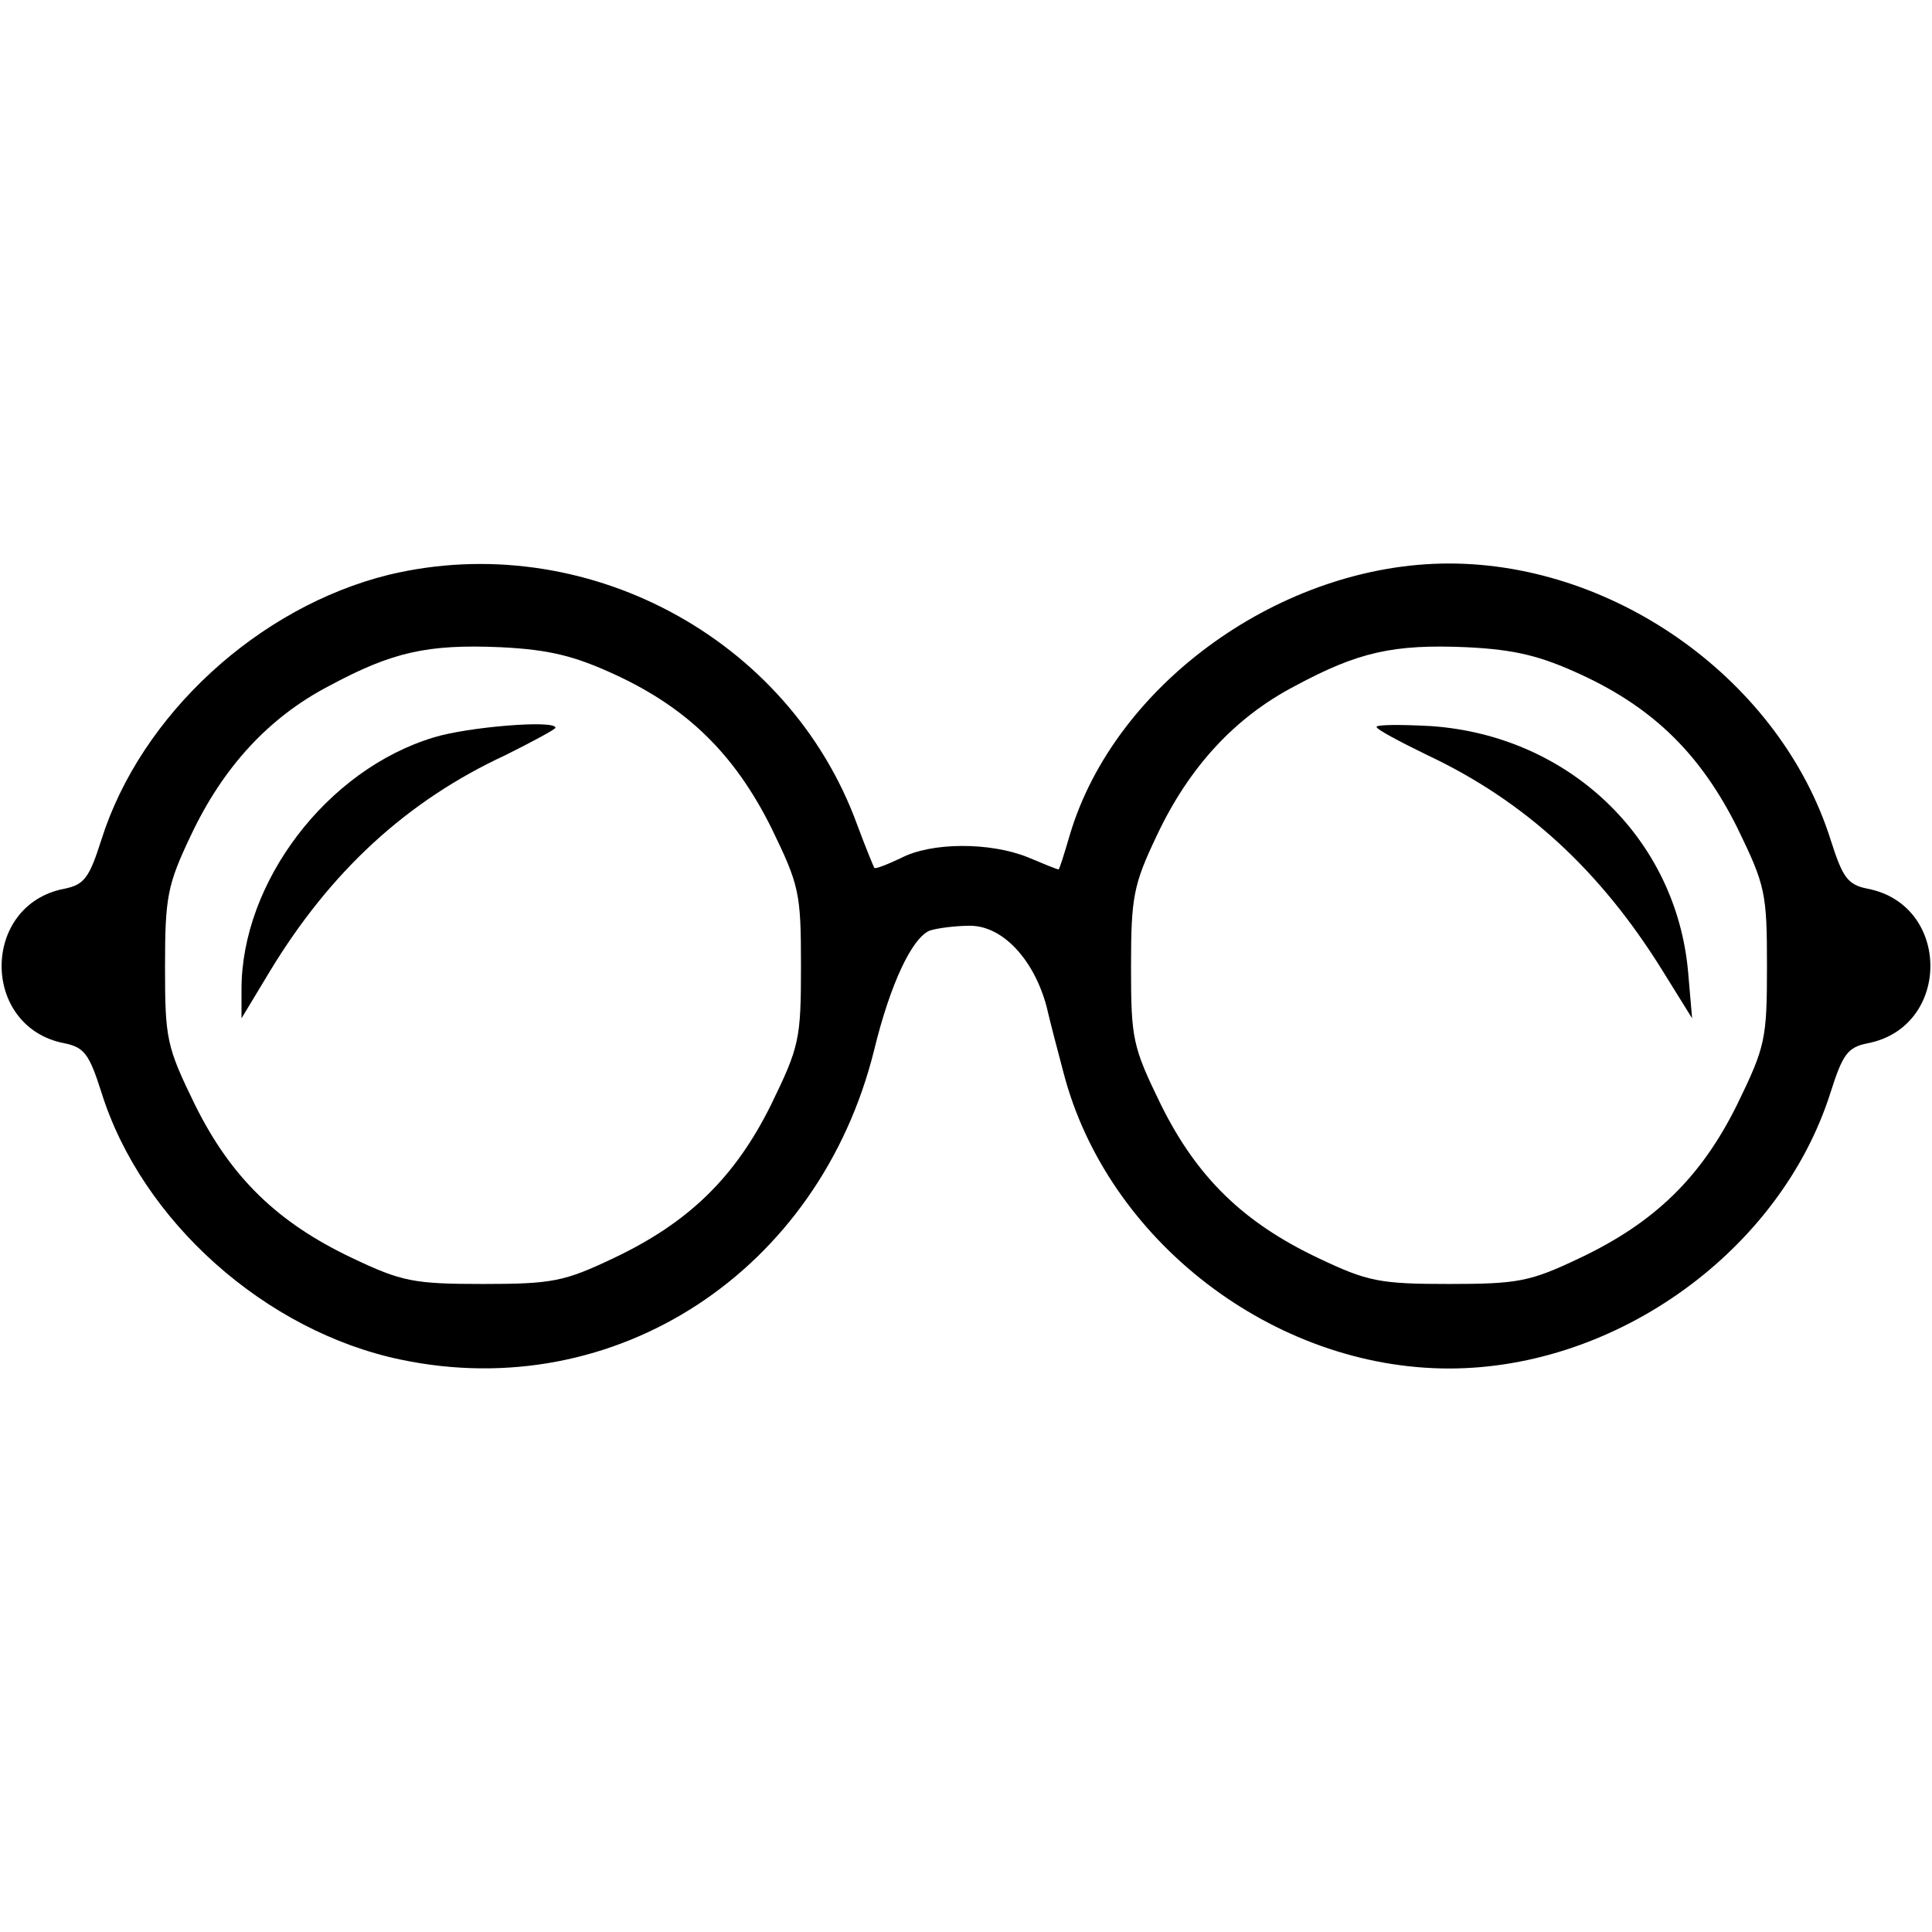
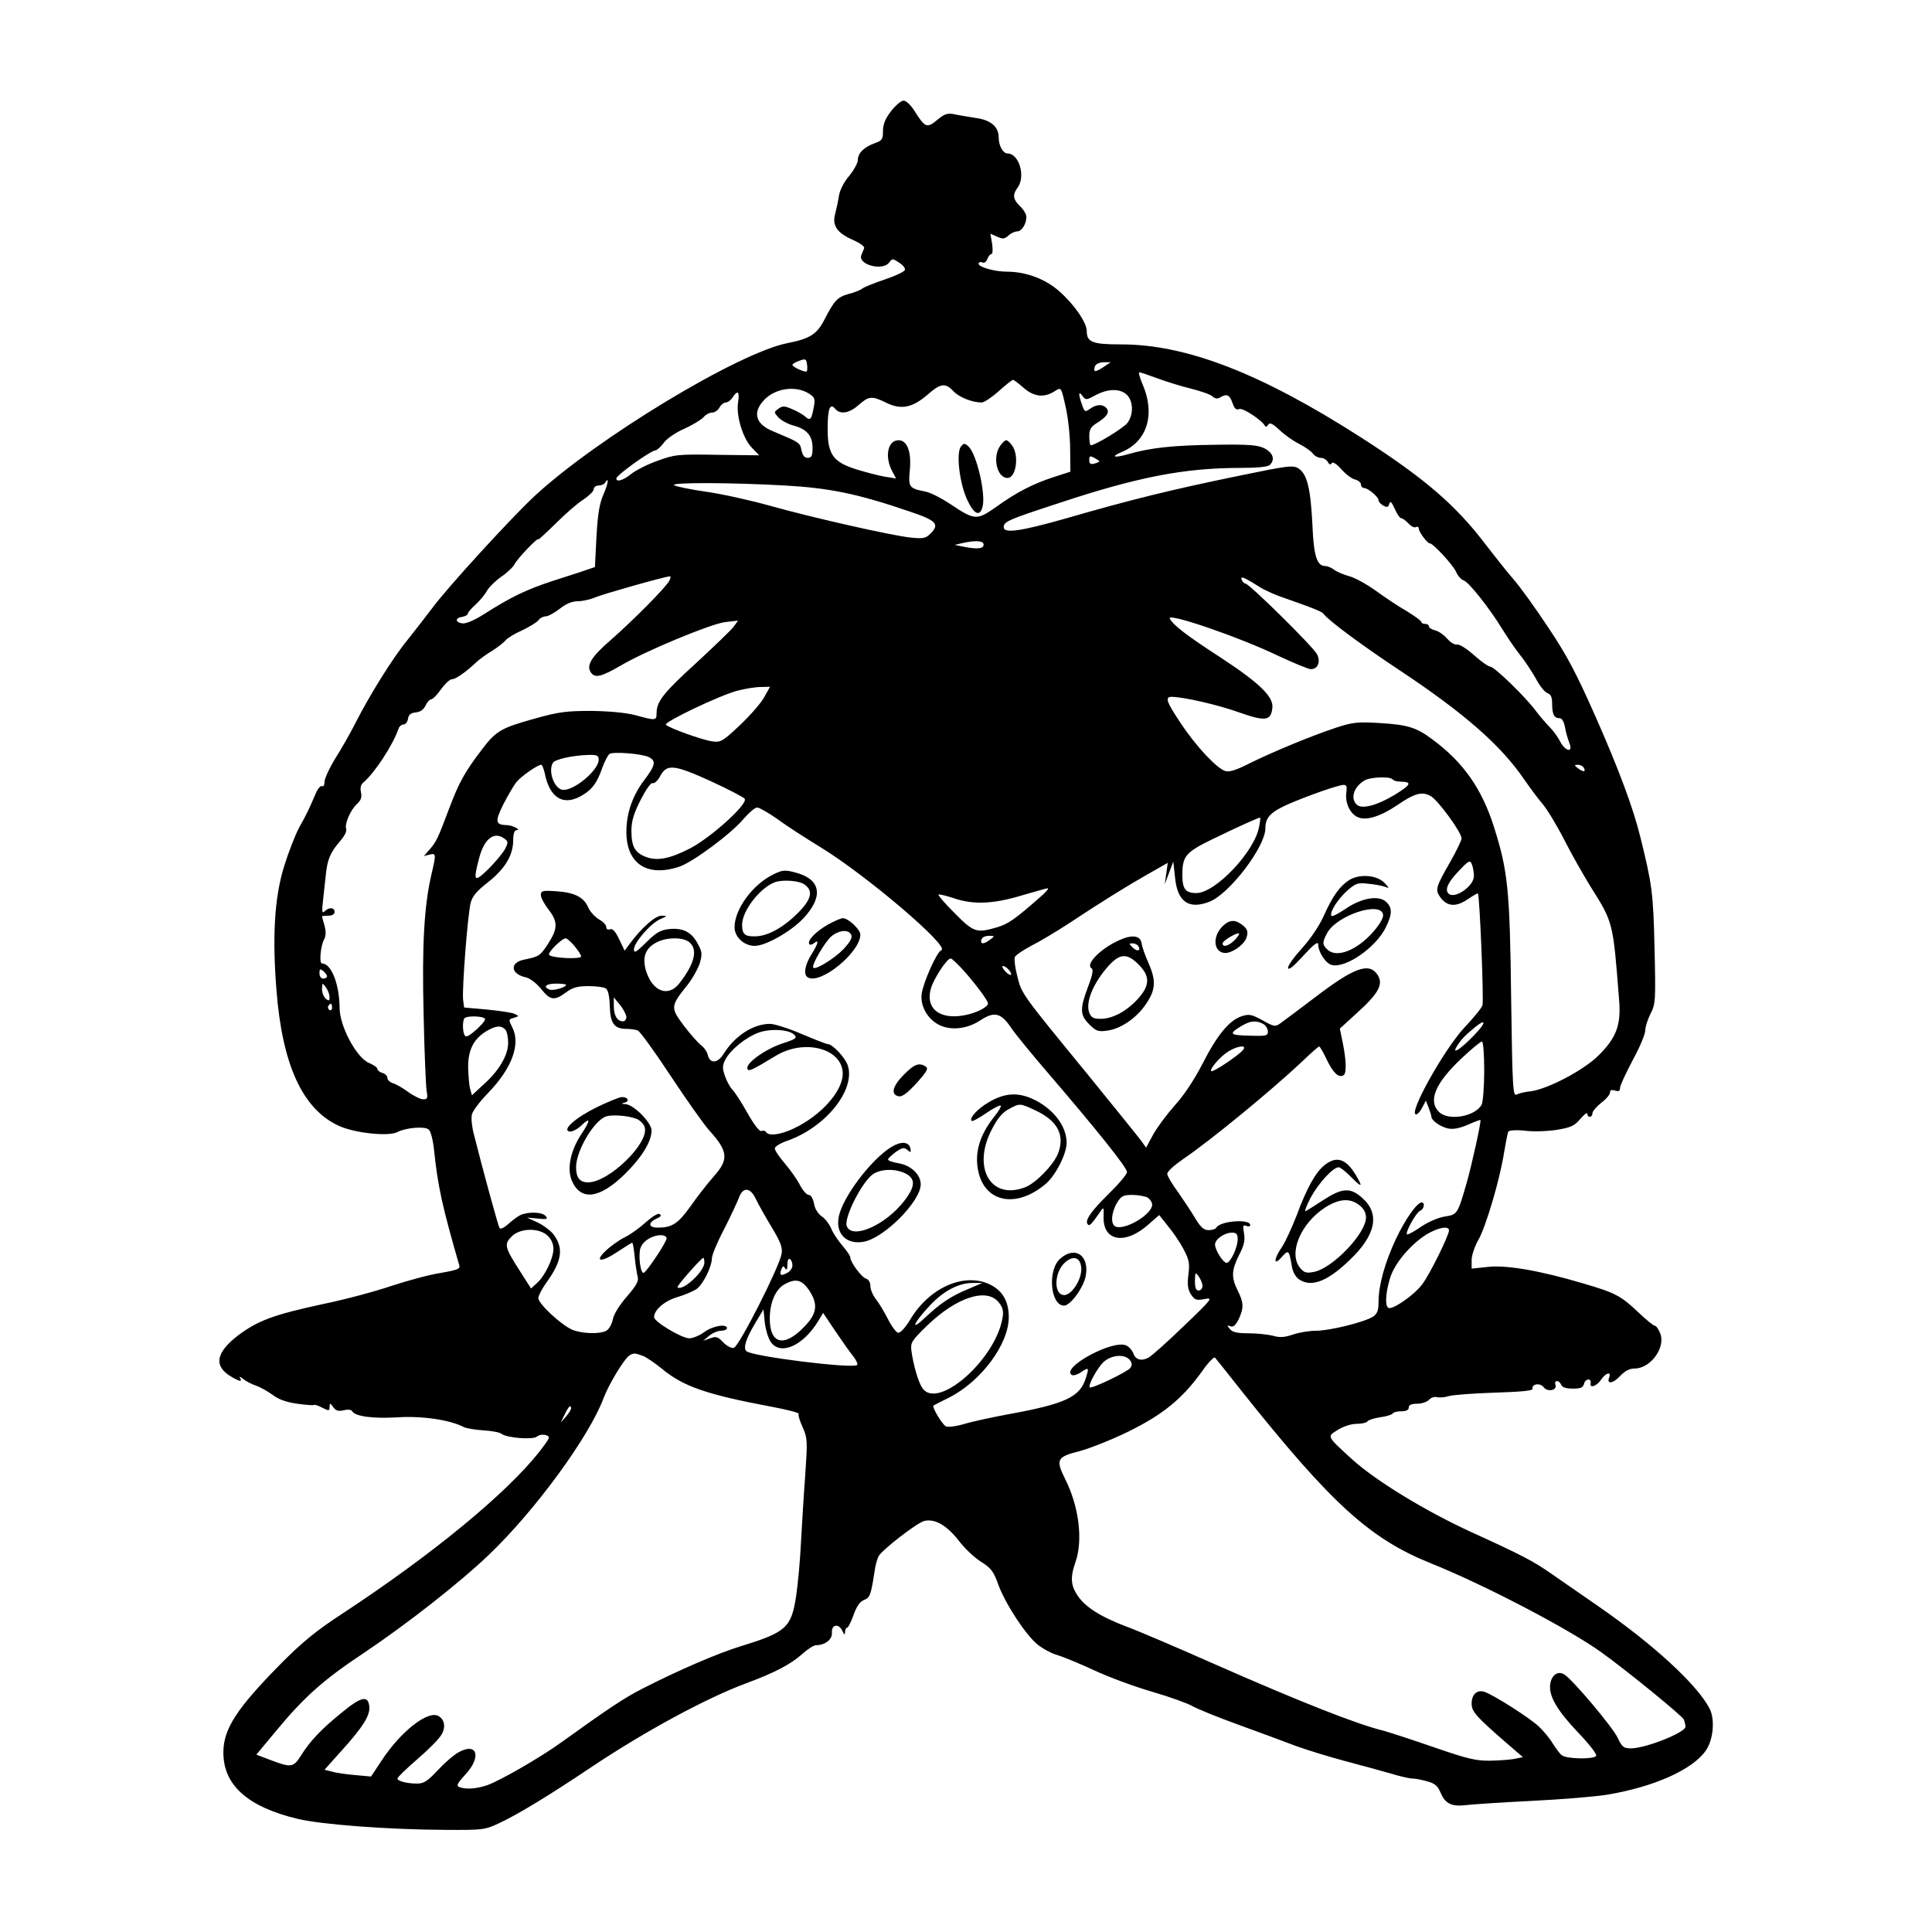
- <svg xmlns="http://www.w3.org/2000/svg" version="1.0" width="240pt" height="240pt" viewBox="0 0 240 240" preserveAspectRatio="xMidYMid meet">
-   <g transform="translate(0,240) scale(0.1,-0.1)" fill="#000000" stroke="none">
-     <path d="M483 1686 c-162 -40 -308 -174 -357 -329 -15 -47 -21 -56 -46 -61 -104 -20 -104 -172 0 -192 25 -5 31 -14 46 -61 50 -160 204 -297 372 -332 267 -56 520 110 588 385 20 82 47 139 69 148 9 3 32 6 50 6 40 0 79 -41 95 -100 5 -22 15 -59 21 -82 54 -209 261 -368 479 -368 209 0 412 147 474 343 15 47 21 56 46 61 104 20 104 172 0 192 -25 5 -31 14 -46 61 -62 196 -265 343 -474 343 -207 0 -415 -149 -471 -337 -7 -24 -13 -43 -14 -43 -2 0 -19 7 -38 15 -47 19 -120 19 -158 -1 -17 -8 -32 -14 -33 -12 -1 2 -11 26 -21 53 -85 234 -340 369 -582 311z m281 -124 c91 -42 149 -100 194 -190 35 -72 37 -81 37 -172 0 -91 -2 -100 -37 -172 -45 -91 -103 -147 -196 -191 -61 -29 -76 -32 -162 -32 -86 0 -101 3 -162 32 -93 44 -151 100 -196 191 -35 72 -37 81 -37 171 0 87 3 102 32 163 40 85 97 147 172 186 78 42 122 52 213 48 61 -3 92 -11 142 -34z m1200 0 c91 -42 149 -100 194 -190 35 -72 37 -81 37 -172 0 -91 -2 -100 -37 -172 -45 -91 -103 -147 -196 -191 -61 -29 -76 -32 -162 -32 -86 0 -101 3 -162 32 -93 44 -151 100 -196 191 -35 72 -37 81 -37 171 0 87 3 102 32 163 40 85 97 147 172 186 78 42 122 52 213 48 61 -3 92 -11 142 -34z" />
-     <path d="M539 1484 c-133 -40 -239 -180 -239 -313 l0 -36 35 58 c75 124 170 212 293 269 34 17 62 32 62 34 0 10 -109 1 -151 -12z" />
-     <path d="M1710 1497 c0 -3 28 -18 63 -35 121 -57 215 -143 293 -269 l36 -58 -5 58 c-15 166 -148 293 -319 305 -37 2 -68 2 -68 -1z" />
+ <svg xmlns="http://www.w3.org/2000/svg" version="1.0" width="768pt" height="768pt" viewBox="0 0 768 768" preserveAspectRatio="xMidYMid meet">
+   <g transform="translate(0,768) scale(0.1,-0.1)" fill="#000000" stroke="none">
+     <path d="M3542 7238 c-23 -30 -32 -52 -32 -79 0 -33 -4 -38 -32 -48 -43 -15 -68 -40 -68 -67 0 -12 -16 -41 -35 -64 -20 -23 -37 -57 -40 -78 -3 -20 -10 -53 -15 -72 -13 -46 7 -76 71 -104 29 -13 47 -26 44 -33 -3 -7 -8 -19 -11 -27 -15 -38 85 -65 111 -29 12 16 14 16 39 -1 15 -9 26 -23 23 -29 -2 -7 -38 -24 -80 -38 -41 -14 -82 -30 -89 -36 -7 -6 -32 -16 -56 -22 -43 -12 -56 -26 -95 -102 -29 -57 -58 -76 -147 -93 -196 -39 -755 -377 -1004 -607 -88 -81 -348 -365 -406 -444 -25 -33 -70 -91 -101 -130 -59 -72 -152 -222 -208 -333 -18 -35 -52 -96 -77 -135 -24 -39 -44 -82 -44 -95 0 -13 -4 -20 -10 -17 -5 3 -16 -9 -24 -27 -27 -63 -36 -83 -67 -138 -16 -30 -43 -100 -60 -155 -38 -123 -47 -279 -30 -491 23 -296 103 -471 245 -538 62 -30 201 -45 236 -26 32 17 109 24 124 10 8 -6 17 -41 21 -78 15 -146 33 -228 101 -463 4 -13 -10 -18 -73 -29 -43 -6 -130 -30 -195 -51 -64 -22 -187 -55 -275 -73 -194 -42 -257 -65 -336 -124 -90 -69 -99 -123 -27 -165 34 -20 44 -21 34 -4 -4 6 1 5 12 -4 10 -9 34 -21 51 -27 18 -6 48 -23 67 -37 23 -18 55 -29 97 -35 35 -5 65 -7 67 -5 3 2 17 -2 33 -11 27 -13 29 -13 29 3 1 17 2 17 15 -1 10 -14 21 -17 41 -12 16 4 30 3 34 -4 13 -21 84 -30 182 -24 95 6 207 -10 262 -39 11 -5 46 -11 79 -13 33 -2 65 -8 71 -14 21 -16 124 -24 140 -11 8 7 24 10 36 6 19 -6 17 -10 -26 -66 -131 -166 -426 -409 -784 -644 -104 -68 -160 -114 -244 -199 -174 -176 -228 -259 -228 -351 -1 -130 95 -217 294 -265 96 -23 362 -43 588 -44 149 -1 157 0 213 26 77 36 200 111 367 223 214 143 458 275 617 334 111 41 176 75 222 116 21 19 46 35 54 35 36 0 65 22 64 48 -3 34 26 41 41 10 8 -18 11 -19 11 -5 1 9 4 17 9 17 4 0 15 23 25 50 12 35 26 54 42 60 23 9 27 19 41 110 3 25 11 53 16 63 14 26 152 133 182 141 42 10 89 -17 137 -78 24 -32 65 -70 90 -85 38 -24 49 -38 67 -89 28 -77 108 -199 156 -239 20 -16 56 -36 79 -42 23 -7 89 -34 147 -61 58 -27 161 -65 230 -85 69 -20 141 -46 160 -57 19 -11 100 -44 180 -73 80 -29 183 -67 230 -85 47 -17 135 -44 195 -60 61 -16 141 -38 180 -49 38 -12 79 -21 90 -21 11 0 37 -5 58 -11 30 -8 42 -18 53 -44 18 -44 44 -57 97 -51 23 3 141 11 262 17 121 6 258 17 305 25 185 31 337 99 390 174 31 43 38 125 16 168 -49 95 -224 256 -444 408 -64 44 -146 101 -182 126 -74 52 -118 75 -322 168 -183 84 -376 202 -471 287 -105 96 -103 92 -59 119 20 13 53 24 74 24 20 0 39 4 43 9 3 6 26 13 50 17 25 3 48 10 51 15 3 5 18 9 35 9 19 0 29 5 29 15 0 10 10 15 34 15 18 0 39 7 47 16 7 8 21 13 31 10 11 -2 31 -1 46 4 15 5 97 11 182 14 106 3 154 8 152 15 -4 20 30 25 44 7 15 -21 56 -13 47 10 -3 7 0 14 6 14 7 0 14 -7 17 -15 4 -10 20 -15 46 -15 32 0 41 4 45 20 6 21 30 22 26 1 -5 -21 25 -11 41 14 18 27 42 35 33 10 -12 -28 14 -26 42 4 20 21 38 31 59 31 64 0 125 85 101 141 -6 16 -16 29 -21 29 -5 0 -35 24 -66 54 -69 65 -91 77 -218 114 -168 50 -303 74 -378 66 l-66 -7 0 34 c0 19 12 54 26 79 31 53 87 245 103 349 7 41 14 78 17 83 4 5 33 7 68 3 33 -4 90 -2 126 4 55 9 69 16 92 43 15 18 28 27 28 21 0 -18 20 -16 20 1 0 8 16 27 35 42 19 14 35 33 35 41 0 10 6 12 20 8 15 -5 20 -2 20 11 0 9 23 58 50 109 28 51 50 104 50 118 0 15 10 45 21 67 20 39 21 50 16 263 -5 220 -10 252 -57 442 -28 114 -86 269 -176 473 -77 174 -114 245 -189 357 -51 77 -114 165 -141 195 -26 30 -74 91 -108 135 -119 157 -242 263 -494 425 -399 256 -697 372 -959 371 -110 0 -133 9 -133 53 0 33 -49 105 -108 157 -54 49 -133 79 -208 79 -50 0 -114 18 -114 32 0 5 7 8 14 5 9 -4 17 2 21 14 4 10 11 19 16 19 5 0 6 17 3 40 l-7 41 27 -12 c22 -10 29 -9 44 4 10 10 26 17 35 17 18 0 37 29 37 58 0 10 -11 29 -25 42 -28 27 -31 46 -10 74 33 44 6 136 -40 136 -18 0 -35 31 -35 63 0 43 -31 70 -91 78 -30 5 -69 11 -86 15 -26 5 -39 1 -64 -20 -44 -37 -51 -35 -93 32 -15 24 -34 42 -44 42 -10 0 -32 -19 -50 -42z m-335 -1034 c-6 -6 -57 17 -57 26 0 3 12 11 28 16 24 9 27 7 30 -14 2 -13 1 -26 -1 -28z m1178 16 c-32 -21 -41 -20 -32 5 4 8 18 15 34 15 l28 0 -30 -20z m216 -44 c35 -13 96 -32 134 -41 39 -10 77 -23 85 -31 10 -9 20 -10 30 -4 26 16 38 11 49 -21 8 -23 15 -30 27 -25 15 6 93 -46 103 -68 2 -4 7 -2 12 5 6 11 17 6 46 -21 21 -20 56 -44 78 -55 22 -11 46 -28 53 -37 7 -10 22 -18 32 -18 10 0 23 -7 28 -16 6 -11 11 -13 16 -5 4 6 18 -2 38 -24 16 -19 41 -38 54 -41 13 -3 24 -12 24 -20 0 -8 6 -14 13 -14 16 -1 57 -35 57 -49 0 -6 9 -15 19 -21 16 -8 20 -6 24 8 3 12 9 7 21 -20 9 -21 21 -38 26 -38 5 0 18 -9 29 -21 11 -12 24 -18 30 -14 6 3 11 0 11 -7 1 -14 34 -58 44 -58 13 0 93 -87 104 -113 7 -16 20 -31 30 -34 20 -6 102 -109 154 -194 20 -33 52 -79 70 -102 19 -23 47 -66 63 -94 15 -29 36 -55 46 -58 14 -5 19 -16 19 -43 0 -42 8 -57 30 -57 9 0 17 -14 21 -35 3 -19 11 -47 17 -62 17 -41 -14 -37 -36 4 -9 18 -28 44 -42 58 -14 14 -38 42 -54 63 -41 56 -166 177 -182 177 -7 0 -36 20 -65 46 -28 25 -58 44 -67 42 -10 -2 -27 9 -39 23 -13 15 -34 30 -48 33 -14 4 -25 11 -25 16 0 6 -7 10 -15 10 -8 0 -15 3 -15 8 0 4 -26 23 -57 42 -32 18 -87 55 -123 81 -36 26 -83 52 -105 58 -22 6 -49 17 -60 25 -11 9 -28 16 -37 16 -33 0 -46 40 -51 165 -7 142 -21 200 -54 222 -22 15 -39 13 -251 -31 -257 -53 -420 -93 -672 -166 -179 -51 -250 -62 -250 -36 0 23 17 30 225 98 308 102 494 138 716 138 68 0 109 4 117 12 21 21 13 47 -20 65 -28 14 -59 17 -197 15 -167 -2 -258 -12 -345 -37 -58 -17 -74 -11 -25 9 101 43 133 152 79 273 -10 24 -15 43 -11 43 5 0 37 -11 72 -24z m-534 -36 c43 -38 84 -43 129 -13 22 14 23 13 40 -64 10 -43 18 -118 18 -168 l1 -90 -65 -21 c-83 -27 -148 -60 -230 -119 -77 -54 -85 -54 -182 11 -36 24 -81 47 -100 50 -65 13 -68 17 -61 89 6 70 -11 115 -45 115 -43 0 -56 -64 -26 -122 l16 -30 -44 7 c-24 4 -74 17 -113 29 -93 29 -115 59 -115 160 0 81 9 106 30 81 20 -24 56 -18 93 15 41 36 53 37 110 9 59 -29 103 -20 163 31 53 47 72 49 104 15 22 -24 75 -45 112 -45 10 0 40 20 68 45 28 25 53 45 57 45 3 0 21 -13 40 -30z m-849 -26 c21 -14 23 -21 17 -52 -9 -50 -14 -56 -34 -38 -9 8 -33 22 -53 30 -30 13 -38 13 -54 1 -18 -13 -18 -14 0 -34 11 -12 37 -26 58 -32 55 -14 78 -41 78 -89 0 -32 -4 -40 -19 -40 -13 0 -20 9 -25 30 -6 31 -7 31 -114 76 -66 27 -81 71 -39 119 44 52 130 65 185 29z m1262 -4 c26 -26 26 -80 1 -112 -17 -21 -127 -88 -145 -88 -3 0 -6 16 -6 35 0 27 6 38 28 52 41 25 54 44 41 60 -15 17 -39 17 -66 -2 -20 -14 -22 -13 -32 17 -15 42 -14 56 2 34 13 -17 15 -17 52 3 50 27 99 27 125 1z m-1546 -29 c-9 -53 20 -147 56 -182 l28 -29 -166 2 c-158 3 -171 1 -239 -24 -40 -14 -86 -38 -104 -52 -30 -25 -59 -34 -59 -18 0 13 137 111 156 112 5 0 20 13 32 29 12 17 48 42 81 56 33 15 68 36 77 46 9 11 25 19 35 19 10 0 23 9 29 20 6 11 17 20 25 20 8 0 20 9 27 20 20 31 29 24 22 -19z m1436 -235 c0 -2 -9 -6 -20 -9 -15 -4 -20 0 -20 14 0 17 3 18 20 9 11 -6 20 -12 20 -14z m-1971 -131 c-16 -37 -23 -78 -28 -169 l-6 -120 -35 -12 c-19 -7 -80 -26 -135 -44 -103 -34 -164 -63 -272 -132 -38 -24 -71 -38 -85 -36 -29 4 -30 22 0 26 12 2 22 8 22 13 0 5 14 21 31 36 17 16 37 40 45 55 8 14 33 39 56 55 24 16 48 39 54 51 11 22 94 109 94 98 0 -3 31 26 69 63 38 38 87 81 110 95 22 15 41 33 41 41 0 8 9 15 19 15 11 0 23 5 26 11 17 27 13 -3 -6 -46z m722 35 c178 -10 289 -33 494 -103 108 -36 121 -51 84 -88 -19 -19 -29 -21 -78 -16 -72 7 -387 78 -562 127 -75 21 -187 46 -250 55 -63 9 -121 21 -129 26 -20 12 232 11 441 -1z m789 -235 c0 -17 -27 -19 -81 -8 l-34 7 30 7 c54 12 85 10 85 -6z m-1249 -143 c-14 -27 -142 -156 -233 -236 -80 -69 -100 -104 -77 -132 16 -20 42 -13 116 30 96 57 358 166 415 173 l52 6 -19 -26 c-11 -14 -78 -78 -148 -143 -130 -118 -157 -153 -157 -199 0 -30 -4 -30 -84 -8 -39 10 -102 16 -176 17 -99 0 -130 -4 -226 -31 -132 -37 -152 -48 -208 -122 -68 -89 -91 -130 -131 -236 -44 -118 -51 -132 -79 -164 l-21 -24 23 6 c26 6 26 2 7 -79 -29 -125 -38 -281 -31 -559 3 -148 9 -285 12 -302 5 -28 3 -33 -13 -33 -11 0 -38 13 -60 29 -22 16 -49 32 -61 35 -12 4 -22 13 -22 21 0 8 -9 17 -20 20 -11 3 -20 11 -20 16 0 6 -15 16 -34 24 -49 21 -116 146 -116 218 -1 96 -33 177 -70 177 -12 0 -6 70 9 97 7 14 7 31 1 54 -6 19 -10 35 -10 36 0 2 11 3 25 3 16 0 25 6 25 15 0 18 -21 20 -39 3 -11 -11 -12 -3 -7 42 3 30 8 76 11 101 6 62 18 90 55 133 18 20 30 42 26 51 -7 19 17 76 44 100 15 14 19 26 15 45 -4 18 -1 31 10 40 44 37 118 150 139 213 3 9 12 17 20 17 8 0 16 10 18 23 2 16 11 23 31 25 18 2 32 12 39 28 6 13 16 24 22 24 6 0 24 18 39 40 16 22 35 40 44 40 14 0 55 28 98 69 11 10 38 30 60 43 22 14 47 33 55 43 8 9 37 27 65 39 27 13 56 30 64 39 7 10 21 17 31 17 9 0 34 14 55 30 25 20 49 30 72 30 18 0 50 7 71 16 31 13 270 81 295 83 4 1 3 -7 -2 -17z m2349 -27 c19 -12 62 -31 95 -42 101 -35 150 -54 155 -62 20 -27 152 -125 300 -223 261 -173 407 -301 500 -438 21 -30 53 -74 73 -97 19 -23 58 -88 87 -145 29 -57 76 -139 103 -183 90 -143 89 -139 113 -448 9 -102 -11 -153 -83 -224 -59 -58 -200 -132 -268 -141 -22 -2 -47 -8 -56 -13 -15 -8 -17 25 -22 384 -5 431 -13 505 -68 679 -48 152 -122 258 -244 348 -65 49 -99 59 -214 66 -85 5 -104 3 -171 -19 -97 -32 -256 -98 -346 -143 -49 -25 -78 -34 -93 -29 -34 10 -117 99 -176 188 -58 87 -66 107 -37 107 49 -1 185 -32 268 -62 105 -37 127 -34 132 20 4 43 -53 98 -204 197 -139 90 -190 130 -204 156 -14 26 275 -73 429 -147 62 -29 122 -54 132 -54 28 0 40 30 24 60 -15 29 -269 280 -284 280 -5 0 -11 7 -15 15 -6 17 7 12 74 -30z m-1972 -436 c-12 -23 -56 -73 -96 -111 -69 -65 -77 -70 -111 -65 -37 5 -170 52 -184 66 -10 10 212 116 283 135 30 8 72 15 93 15 l38 1 -23 -41z m-458 -239 c29 -15 25 -33 -19 -91 -47 -62 -71 -132 -71 -206 0 -127 83 -181 211 -138 55 19 207 132 256 191 21 24 44 44 53 44 8 0 45 -21 82 -47 36 -27 113 -76 170 -111 183 -112 516 -396 480 -409 -18 -7 -70 -124 -78 -172 -7 -47 21 -100 67 -124 47 -25 113 -18 166 17 56 37 83 30 124 -32 18 -26 85 -108 149 -182 187 -218 310 -371 310 -389 0 -9 -34 -49 -75 -89 -71 -70 -95 -106 -80 -120 6 -7 15 3 50 53 12 18 13 17 12 -22 -3 -99 88 -113 181 -28 l40 35 35 -44 c20 -24 48 -65 62 -92 22 -42 25 -56 19 -101 -5 -41 -2 -59 10 -78 15 -23 22 -25 54 -19 35 7 32 2 -82 -107 -65 -63 -129 -120 -141 -126 -28 -15 -52 -8 -60 18 -4 10 -15 24 -27 30 -50 27 -264 -88 -217 -117 5 -3 21 1 34 10 33 22 35 21 22 -20 -23 -77 -80 -104 -304 -145 -65 -12 -145 -29 -178 -39 -34 -10 -66 -14 -75 -10 -15 8 -57 78 -49 83 2 1 30 16 63 32 127 65 236 212 236 319 0 63 -25 106 -75 130 -102 49 -241 -12 -317 -140 -20 -33 -39 -53 -48 -52 -8 2 -26 26 -40 54 -14 27 -35 63 -47 78 -13 16 -23 40 -23 53 0 15 -7 27 -17 30 -18 5 -63 66 -63 85 0 6 -14 26 -31 46 -17 20 -38 50 -45 69 -8 18 -25 40 -38 48 -14 10 -27 30 -30 50 -4 21 -13 35 -21 35 -8 0 -24 18 -35 39 -11 22 -38 60 -60 86 -22 25 -40 52 -40 60 0 7 21 20 46 29 155 53 276 203 244 301 -11 32 -61 85 -81 85 -5 0 -51 18 -103 40 -51 22 -108 40 -125 40 -66 0 -139 -47 -183 -117 -24 -40 -55 -43 -64 -8 -3 14 -16 32 -27 40 -11 8 -42 43 -68 77 -54 72 -54 78 11 159 22 27 45 69 52 91 10 35 9 45 -8 76 -25 47 -58 64 -113 59 -35 -4 -52 -13 -92 -53 -40 -39 -49 -45 -49 -28 0 27 66 103 104 120 30 13 30 13 6 14 -25 0 -78 -46 -127 -112 l-20 -27 -22 46 c-15 31 -26 43 -36 39 -9 -3 -15 0 -15 9 0 8 -13 22 -30 31 -16 10 -34 30 -41 45 -17 42 -54 61 -126 66 -57 4 -63 2 -63 -15 0 -11 14 -36 30 -57 38 -48 38 -76 -1 -136 -31 -48 -36 -52 -97 -64 -57 -12 -52 -57 8 -70 17 -4 42 -23 61 -46 36 -46 53 -48 99 -14 27 20 46 25 89 25 31 0 62 -4 69 -9 9 -5 15 -31 16 -71 2 -69 18 -90 67 -90 15 0 35 -3 44 -6 9 -4 68 -85 131 -181 63 -95 132 -193 153 -216 76 -84 79 -116 17 -185 -24 -27 -65 -80 -91 -117 -50 -70 -74 -85 -130 -85 -39 0 -40 20 -3 37 15 6 18 12 10 17 -7 4 -29 -10 -54 -32 -24 -22 -61 -49 -84 -60 -22 -11 -56 -35 -75 -53 -49 -46 -20 -49 46 -5 30 20 56 36 58 36 3 0 7 -26 10 -57 3 -32 9 -67 12 -79 5 -16 -6 -35 -43 -78 -30 -34 -52 -70 -56 -91 -4 -19 -15 -39 -26 -45 -27 -14 -95 -12 -135 4 -44 19 -135 103 -135 126 0 9 14 36 31 60 64 88 71 140 27 196 -12 14 -40 35 -62 45 l-41 19 43 -4 c36 -4 41 -2 31 10 -14 17 -72 18 -102 3 -12 -6 -34 -23 -48 -36 -16 -14 -29 -20 -33 -15 -6 9 -66 229 -102 372 -8 30 -12 66 -8 80 3 14 32 52 64 85 95 98 131 195 96 262 -15 30 -15 31 7 37 21 7 21 7 2 16 -11 5 -60 12 -110 17 l-90 8 -4 30 c-5 40 18 340 30 386 7 27 24 47 69 82 67 53 100 107 100 167 0 25 5 40 13 40 21 0 -16 20 -38 20 -46 1 -48 14 -15 81 18 35 41 75 52 89 18 23 85 70 100 70 3 0 9 -15 13 -32 20 -102 76 -135 152 -88 38 23 57 49 78 110 9 24 21 48 28 53 15 10 130 1 157 -13z m-200 -10 c0 -40 -93 -120 -140 -120 -35 0 -63 73 -42 108 10 14 77 29 140 31 35 1 42 -2 42 -19z m3915 -31 c11 -17 0 -20 -21 -4 -17 13 -17 14 -2 15 9 0 20 -5 23 -11z m-3468 -55 c67 -31 127 -62 133 -69 16 -19 -132 -153 -216 -197 -83 -43 -134 -52 -180 -33 -41 17 -54 41 -54 103 0 37 9 68 36 121 22 43 41 70 48 68 7 -3 21 10 31 29 26 48 55 45 202 -22z m2707 9 c4 -4 13 -8 19 -9 7 0 20 -2 30 -2 29 -3 19 -16 -38 -51 -69 -42 -129 -58 -150 -41 -29 24 -14 73 30 98 22 13 98 16 109 5z m-182 -53 c-6 -42 15 -86 47 -99 33 -14 90 4 156 49 69 47 98 55 133 35 30 -18 122 -144 122 -168 0 -7 -20 -49 -45 -93 -59 -103 -61 -111 -38 -143 27 -35 61 -37 107 -6 21 14 39 25 41 23 7 -8 24 -428 18 -444 -3 -11 -36 -51 -73 -90 -81 -88 -224 -344 -191 -344 6 0 17 12 25 28 l14 27 11 -28 c6 -16 11 -32 11 -36 0 -15 37 -41 67 -47 20 -4 46 1 78 15 27 12 49 20 50 19 4 -5 -34 -177 -55 -251 -36 -125 -37 -125 -87 -133 -26 -4 -65 -21 -95 -41 -27 -19 -52 -32 -55 -30 -8 8 37 88 52 94 16 6 21 33 6 33 -18 0 -65 -67 -102 -145 -44 -94 -69 -184 -69 -249 0 -36 -5 -48 -22 -60 -35 -22 -173 -56 -227 -56 -27 0 -68 -7 -91 -15 -33 -11 -52 -13 -79 -5 -20 5 -64 10 -97 10 -46 0 -65 4 -75 17 -12 14 -12 16 2 11 11 -5 21 4 33 28 21 45 20 66 -4 114 -26 52 -25 80 6 142 20 39 24 59 19 86 -5 29 -4 34 9 29 9 -4 16 -2 16 3 0 26 -119 17 -135 -10 -3 -6 -17 -10 -31 -10 -18 0 -31 11 -52 46 -15 25 -46 72 -69 105 -24 32 -43 65 -43 73 0 9 28 34 61 57 111 75 355 276 476 390 34 33 64 59 67 59 3 0 17 -24 31 -54 25 -52 47 -72 66 -60 12 7 11 57 -3 127 l-12 58 70 64 c85 77 104 113 80 150 -34 51 -94 29 -253 -93 -63 -48 -124 -93 -135 -101 -18 -13 -25 -12 -69 13 -44 24 -53 26 -84 16 -48 -16 -96 -73 -155 -189 -32 -62 -74 -126 -110 -165 -31 -35 -70 -87 -86 -116 l-28 -52 -21 29 c-11 15 -105 131 -208 258 -267 326 -266 324 -283 394 -9 34 -13 68 -10 76 3 8 31 27 63 44 32 16 101 57 153 91 133 88 233 150 318 198 l74 42 -6 -43 -6 -42 17 45 17 45 7 -63 c9 -97 55 -129 138 -96 79 32 221 218 221 291 0 43 20 64 88 95 78 34 200 77 223 78 12 0 14 -7 11 -30z m-347 -137 c-18 -99 -174 -263 -249 -263 -44 0 -56 16 -56 73 0 62 11 81 65 113 40 23 234 114 244 114 2 0 0 -17 -4 -37z m-3001 -46 c17 -12 17 -16 3 -43 -9 -16 -38 -51 -66 -79 -57 -55 -61 -50 -36 45 20 76 59 106 99 77z m3855 -149 c1 -40 -77 -94 -101 -70 -16 16 -1 47 44 93 37 39 42 41 49 23 4 -10 8 -31 8 -46z m-1724 -84 c-99 -87 -127 -107 -171 -120 -82 -24 -93 -21 -169 56 -38 38 -67 71 -64 74 2 2 29 -4 59 -14 78 -27 157 -24 270 10 52 15 100 29 105 29 6 0 -8 -16 -30 -35z m-199 -169 c-22 -17 -36 -19 -36 -7 0 14 12 22 34 22 21 -1 21 -1 2 -15z m-1652 -26 c14 -17 26 -35 26 -41 0 -12 -115 -7 -127 6 -8 8 50 66 66 66 5 0 21 -14 35 -31z m458 14 c32 -29 19 -84 -40 -160 -44 -59 -108 -36 -134 48 -15 51 -4 86 35 109 40 25 113 27 139 3z m1092 -115 c26 -29 58 -70 73 -91 25 -37 26 -38 7 -52 -25 -19 -80 -35 -121 -35 -74 0 -111 43 -93 109 11 40 64 121 79 121 5 0 30 -24 55 -52z m176 7 c20 -24 6 -28 -15 -5 -10 11 -13 20 -8 20 6 0 16 -7 23 -15z m-2710 -26 c0 -5 -7 -9 -15 -9 -9 0 -15 9 -15 21 0 18 2 19 15 9 8 -7 15 -16 15 -21z m10 -82 c0 -16 -3 -17 -15 -7 -8 7 -15 24 -15 39 1 25 1 25 15 7 8 -11 15 -29 15 -39z m940 48 c0 -10 -50 -24 -65 -19 -28 11 -15 24 25 24 22 0 40 -2 40 -5z m240 -127 c0 -10 -6 -18 -13 -18 -23 0 -37 23 -37 60 l0 35 25 -30 c13 -16 24 -38 25 -47z m-1170 36 c0 -8 -5 -12 -10 -9 -6 4 -8 11 -5 16 9 14 15 11 15 -7z m603 -40 c11 -4 4 -15 -26 -44 -29 -26 -44 -35 -49 -27 -10 15 -10 61 -1 70 8 8 56 9 76 1z m3098 -24 c10 -6 19 -19 19 -30 0 -18 -7 -19 -74 -17 -78 2 -83 7 -32 38 35 21 58 24 87 9z m838 -46 c-51 -53 -87 -77 -70 -47 16 27 32 45 70 76 50 42 51 23 0 -29z m-3851 24 c7 -7 12 -30 12 -53 0 -50 -37 -113 -101 -169 l-43 -40 -7 25 c-4 13 -7 51 -8 84 -1 70 21 114 71 145 38 23 59 25 76 8z m1149 -21 c13 -13 8 -17 -50 -36 -67 -23 -143 -78 -136 -99 4 -13 15 -8 111 50 115 71 268 30 268 -70 0 -70 -87 -167 -195 -218 -52 -25 -100 -31 -110 -14 -3 5 -11 7 -18 4 -8 -3 -30 26 -56 72 -24 43 -51 84 -60 93 -9 9 -22 33 -29 53 -11 32 -11 42 2 67 20 38 80 87 131 106 47 17 121 13 142 -8z m2743 -143 c0 -63 -5 -124 -10 -135 -26 -48 -133 -66 -170 -29 -44 44 -15 114 90 213 39 37 76 67 81 67 5 0 9 -52 9 -116z m-959 82 c-18 -22 -120 -90 -126 -84 -8 8 36 59 69 79 38 23 75 26 57 5z m-1936 -593 c10 -21 38 -71 63 -112 35 -58 43 -80 39 -105 -9 -53 -170 -370 -190 -374 -10 -2 -29 8 -42 22 -21 22 -28 25 -52 16 l-28 -10 24 20 c13 11 34 20 47 20 13 0 24 5 24 10 0 19 -56 10 -90 -15 -19 -14 -46 -25 -60 -25 -30 0 -140 66 -140 84 0 29 42 65 93 80 28 8 63 23 76 32 26 19 60 87 61 122 0 13 21 64 48 115 26 51 52 107 59 125 16 45 46 43 68 -5z m1556 7 c10 -6 19 -19 19 -29 0 -38 -107 -102 -145 -87 -21 8 -18 55 5 94 17 28 25 32 61 32 22 0 49 -5 60 -10z m1199 -131 c0 -20 -78 -178 -107 -215 -28 -38 -106 -94 -130 -94 -18 0 -17 54 2 117 17 59 79 133 144 175 46 28 91 37 91 17z m-3583 -21 c14 -13 23 -33 23 -52 0 -37 -32 -105 -64 -135 l-25 -23 -44 69 c-61 95 -64 107 -33 138 34 34 109 35 143 3z m2743 -14 c0 -33 -29 -94 -44 -94 -14 0 -46 51 -46 73 0 21 38 47 67 47 18 0 23 -6 23 -26z m-2270 4 c0 -16 -82 -138 -92 -138 -13 0 -21 72 -12 99 10 28 46 51 82 51 12 0 22 -6 22 -12z m150 -97 c0 -36 -88 -116 -107 -98 -4 4 95 117 103 117 2 0 4 -9 4 -19z m350 -11 c0 -11 -9 -24 -21 -30 -25 -14 -32 -9 -23 14 5 14 9 15 15 4 6 -9 9 -4 9 15 0 16 4 26 10 22 6 -3 10 -15 10 -25z m1630 -82 c0 -10 -7 -18 -15 -18 -11 0 -15 11 -15 38 1 35 2 36 15 18 8 -11 15 -28 15 -38z m-1565 -15 c38 -57 34 -94 -18 -147 -79 -83 -137 -70 -137 32 0 64 23 117 59 137 44 24 68 18 96 -22z m634 3 c-68 -28 -109 -55 -173 -115 -60 -57 -45 -20 21 50 53 57 114 89 168 89 l40 0 -56 -24z m121 -53 c17 -21 20 -35 15 -63 -29 -167 -260 -368 -319 -277 -16 24 -35 90 -43 147 -4 33 0 40 65 103 116 111 235 149 282 90z m-907 -156 c37 -57 127 -19 188 79 l21 35 49 -73 c27 -40 59 -85 71 -100 12 -15 19 -31 15 -34 -16 -16 -419 34 -440 55 -13 13 -3 47 35 111 l33 55 5 -51 c3 -27 13 -62 23 -77z m-507 -57 c15 -6 48 -29 74 -50 85 -71 177 -103 432 -151 65 -12 115 -25 113 -29 -3 -4 4 -29 16 -54 19 -43 19 -55 10 -189 -6 -78 -13 -198 -17 -267 -3 -69 -12 -165 -19 -213 -19 -126 -39 -145 -214 -199 -99 -30 -255 -98 -396 -170 -73 -37 -137 -80 -325 -215 -83 -60 -240 -150 -292 -169 -43 -15 -86 -18 -112 -8 -13 5 -9 14 24 50 65 70 47 129 -26 89 -19 -10 -56 -42 -84 -72 -40 -43 -55 -53 -82 -53 -41 0 -78 10 -78 20 0 5 35 39 79 77 43 37 86 80 95 96 19 30 14 62 -12 76 -42 22 -149 -62 -224 -176 l-43 -65 -65 6 c-36 3 -77 9 -92 14 l-28 7 68 76 c86 95 114 141 110 176 -5 45 -32 39 -111 -26 -81 -66 -125 -112 -162 -172 -29 -45 -39 -46 -118 -16 l-58 22 79 95 c111 134 188 203 348 309 173 116 382 280 498 391 184 176 399 470 456 624 21 55 81 154 102 168 17 10 22 10 54 -2z m1935 -16 c9 -11 10 -20 3 -31 -9 -15 -155 -85 -162 -78 -8 8 30 77 54 100 31 29 84 34 105 9z m449 -129 c353 -443 506 -582 747 -679 212 -85 547 -260 677 -353 103 -74 324 -254 330 -269 3 -9 6 -21 6 -28 0 -23 -158 -86 -217 -86 -29 0 -35 5 -53 43 -20 42 -179 231 -212 251 -26 16 -52 -4 -56 -42 -5 -46 30 -104 114 -192 42 -44 73 -84 69 -90 -9 -14 -118 -13 -137 3 -8 6 -24 28 -36 47 -11 19 -36 49 -54 66 -35 34 -183 128 -218 139 -29 9 -50 -11 -50 -47 0 -32 17 -51 140 -158 l64 -55 -30 -6 c-16 -4 -60 -7 -98 -8 -59 -1 -91 7 -225 53 -86 30 -176 59 -201 66 -107 26 -334 116 -670 264 -140 62 -298 130 -352 150 -108 41 -169 81 -198 129 -24 38 -25 70 -5 127 31 88 14 223 -42 333 -37 75 -31 86 57 108 41 11 130 46 197 79 136 67 213 130 290 237 25 36 49 61 53 56 4 -4 53 -66 110 -138z m-2670 -64 c0 -5 -9 -19 -20 -32 l-21 -24 16 33 c15 31 25 41 25 23z" />
+     <path d="M3976 5908 c-32 -45 -13 -128 29 -128 34 0 47 88 19 128 -8 12 -19 22 -24 22 -5 0 -16 -10 -24 -22z" />
+     <path d="M3820 5905 c-20 -24 -6 -145 24 -210 27 -60 52 -71 62 -29 13 52 -24 210 -56 239 -15 14 -19 14 -30 0z" />
+     <path d="M3074 4204 c-82 -40 -154 -138 -154 -210 0 -39 38 -74 80 -74 44 0 144 57 193 109 80 85 71 152 -22 180 -49 14 -59 14 -97 -5z m124 -40 c36 -25 28 -59 -27 -114 -56 -56 -117 -90 -165 -92 -45 -2 -56 8 -56 46 0 55 70 146 130 169 30 11 96 7 118 -9z" />
+     <path d="M3290 4004 c-47 -27 -82 -63 -73 -77 2 -4 11 -3 19 4 21 17 17 -1 -11 -46 -26 -42 -32 -80 -14 -90 49 -31 209 99 209 170 0 20 -48 65 -69 65 -9 0 -36 -12 -61 -26z m94 -41 c5 -11 -6 -29 -31 -56 -37 -38 -110 -83 -120 -74 -9 9 47 105 73 126 32 25 69 27 78 4z" />
+     <path d="M3591 3406 c-44 -45 -51 -78 -18 -84 16 -3 45 21 96 82 18 23 20 30 10 37 -26 16 -45 9 -88 -35z" />
+     <path d="M3933 3300 c-47 -27 -82 -65 -70 -76 2 -3 28 11 57 31 29 20 55 33 58 30 3 -3 -8 -22 -25 -43 -60 -75 -81 -148 -63 -223 29 -121 153 -142 267 -45 39 33 83 119 83 163 0 70 -58 142 -143 178 -56 23 -105 19 -164 -15z m183 -34 c88 -41 118 -98 90 -171 -18 -46 -89 -119 -132 -135 -136 -52 -211 79 -131 231 22 43 42 67 67 80 44 24 44 24 106 -5z" />
+     <path d="M2375 3280 c-86 -42 -143 -92 -111 -98 10 -2 31 9 47 24 37 36 37 21 -1 -36 -42 -64 -57 -135 -37 -183 35 -82 110 -73 211 26 67 66 106 129 106 173 0 32 -71 103 -104 105 -17 1 -18 2 -3 6 21 5 13 23 -11 22 -9 0 -53 -18 -97 -39z m164 -52 c11 -7 22 -20 24 -30 17 -63 -143 -218 -225 -218 -33 0 -48 18 -48 60 0 68 76 193 123 203 33 8 104 -1 126 -15z" />
+     <path d="M3544 3121 c-82 -50 -196 -202 -210 -279 -13 -67 32 -111 100 -98 81 15 226 161 226 228 0 39 -39 76 -89 84 -23 4 -41 10 -41 15 0 4 14 17 30 29 26 18 33 20 47 9 13 -12 15 -11 12 6 -6 27 -37 29 -75 6z m56 -106 c40 -21 39 -51 -5 -108 -74 -97 -208 -156 -229 -101 -12 31 56 168 101 204 31 24 92 26 133 5z" />
+     <path d="M4215 2677 c-52 -44 -40 -187 15 -187 25 0 77 71 86 118 15 81 -42 121 -101 69z m83 -35 c5 -46 -40 -115 -71 -110 -39 5 -36 90 5 128 33 31 62 23 66 -18z" />
+     <path d="M5364 4182 c-39 -25 -66 -63 -103 -145 -17 -38 -53 -91 -85 -126 -31 -34 -56 -69 -56 -78 1 -12 21 4 60 47 40 44 59 59 60 47 0 -32 30 -77 54 -83 56 -14 177 71 215 150 26 53 26 78 1 101 -30 28 -100 15 -163 -29 -29 -19 -53 -32 -55 -26 -6 16 27 67 64 100 33 29 42 32 83 27 25 -2 55 -8 66 -12 19 -7 19 -7 -1 15 -31 32 -99 37 -140 12z m134 -138 c2 -12 -13 -38 -39 -68 -66 -75 -147 -106 -183 -70 -20 19 -20 28 -1 64 37 71 215 130 223 74z" />
+     <path d="M4862 4000 c-42 -39 -40 -102 4 -108 29 -4 83 34 90 64 6 21 2 31 -16 46 -29 23 -51 23 -78 -2z m48 -55 c-24 -25 -50 -33 -50 -15 0 9 47 39 64 40 5 0 -1 -11 -14 -25z" />
+     <path d="M4450 3943 c-73 -32 -137 -96 -111 -112 8 -5 4 -27 -14 -74 -33 -88 -32 -112 5 -149 27 -27 36 -30 71 -25 52 7 111 46 149 98 44 61 47 98 17 167 -14 31 -27 68 -29 82 -4 31 -37 36 -88 13z m75 -24 c12 -19 -5 -23 -22 -6 -16 16 -16 17 -1 17 9 0 20 -5 23 -11z m1 -73 c46 -46 46 -83 -3 -137 -45 -49 -100 -79 -148 -79 -28 0 -37 5 -45 24 -16 42 16 119 77 187 45 49 73 51 119 5z" />
+     <path d="M5266 3049 c-36 -28 -72 -93 -111 -199 -19 -49 -45 -106 -59 -127 -34 -49 -34 -78 -1 -40 27 30 29 29 40 -35 3 -22 15 -44 28 -53 48 -34 113 -10 202 76 105 100 122 185 49 248 -46 41 -78 39 -150 -7 -32 -21 -65 -42 -73 -46 -7 -5 1 19 19 53 32 59 89 121 112 121 5 0 28 -17 49 -39 44 -44 48 -42 18 9 -39 64 -76 76 -123 39z m138 -160 c17 -13 26 -30 26 -49 0 -63 -133 -202 -207 -216 -31 -6 -39 -3 -55 16 -47 57 1 175 98 239 56 36 100 40 138 10z" />
  </g>
</svg>
